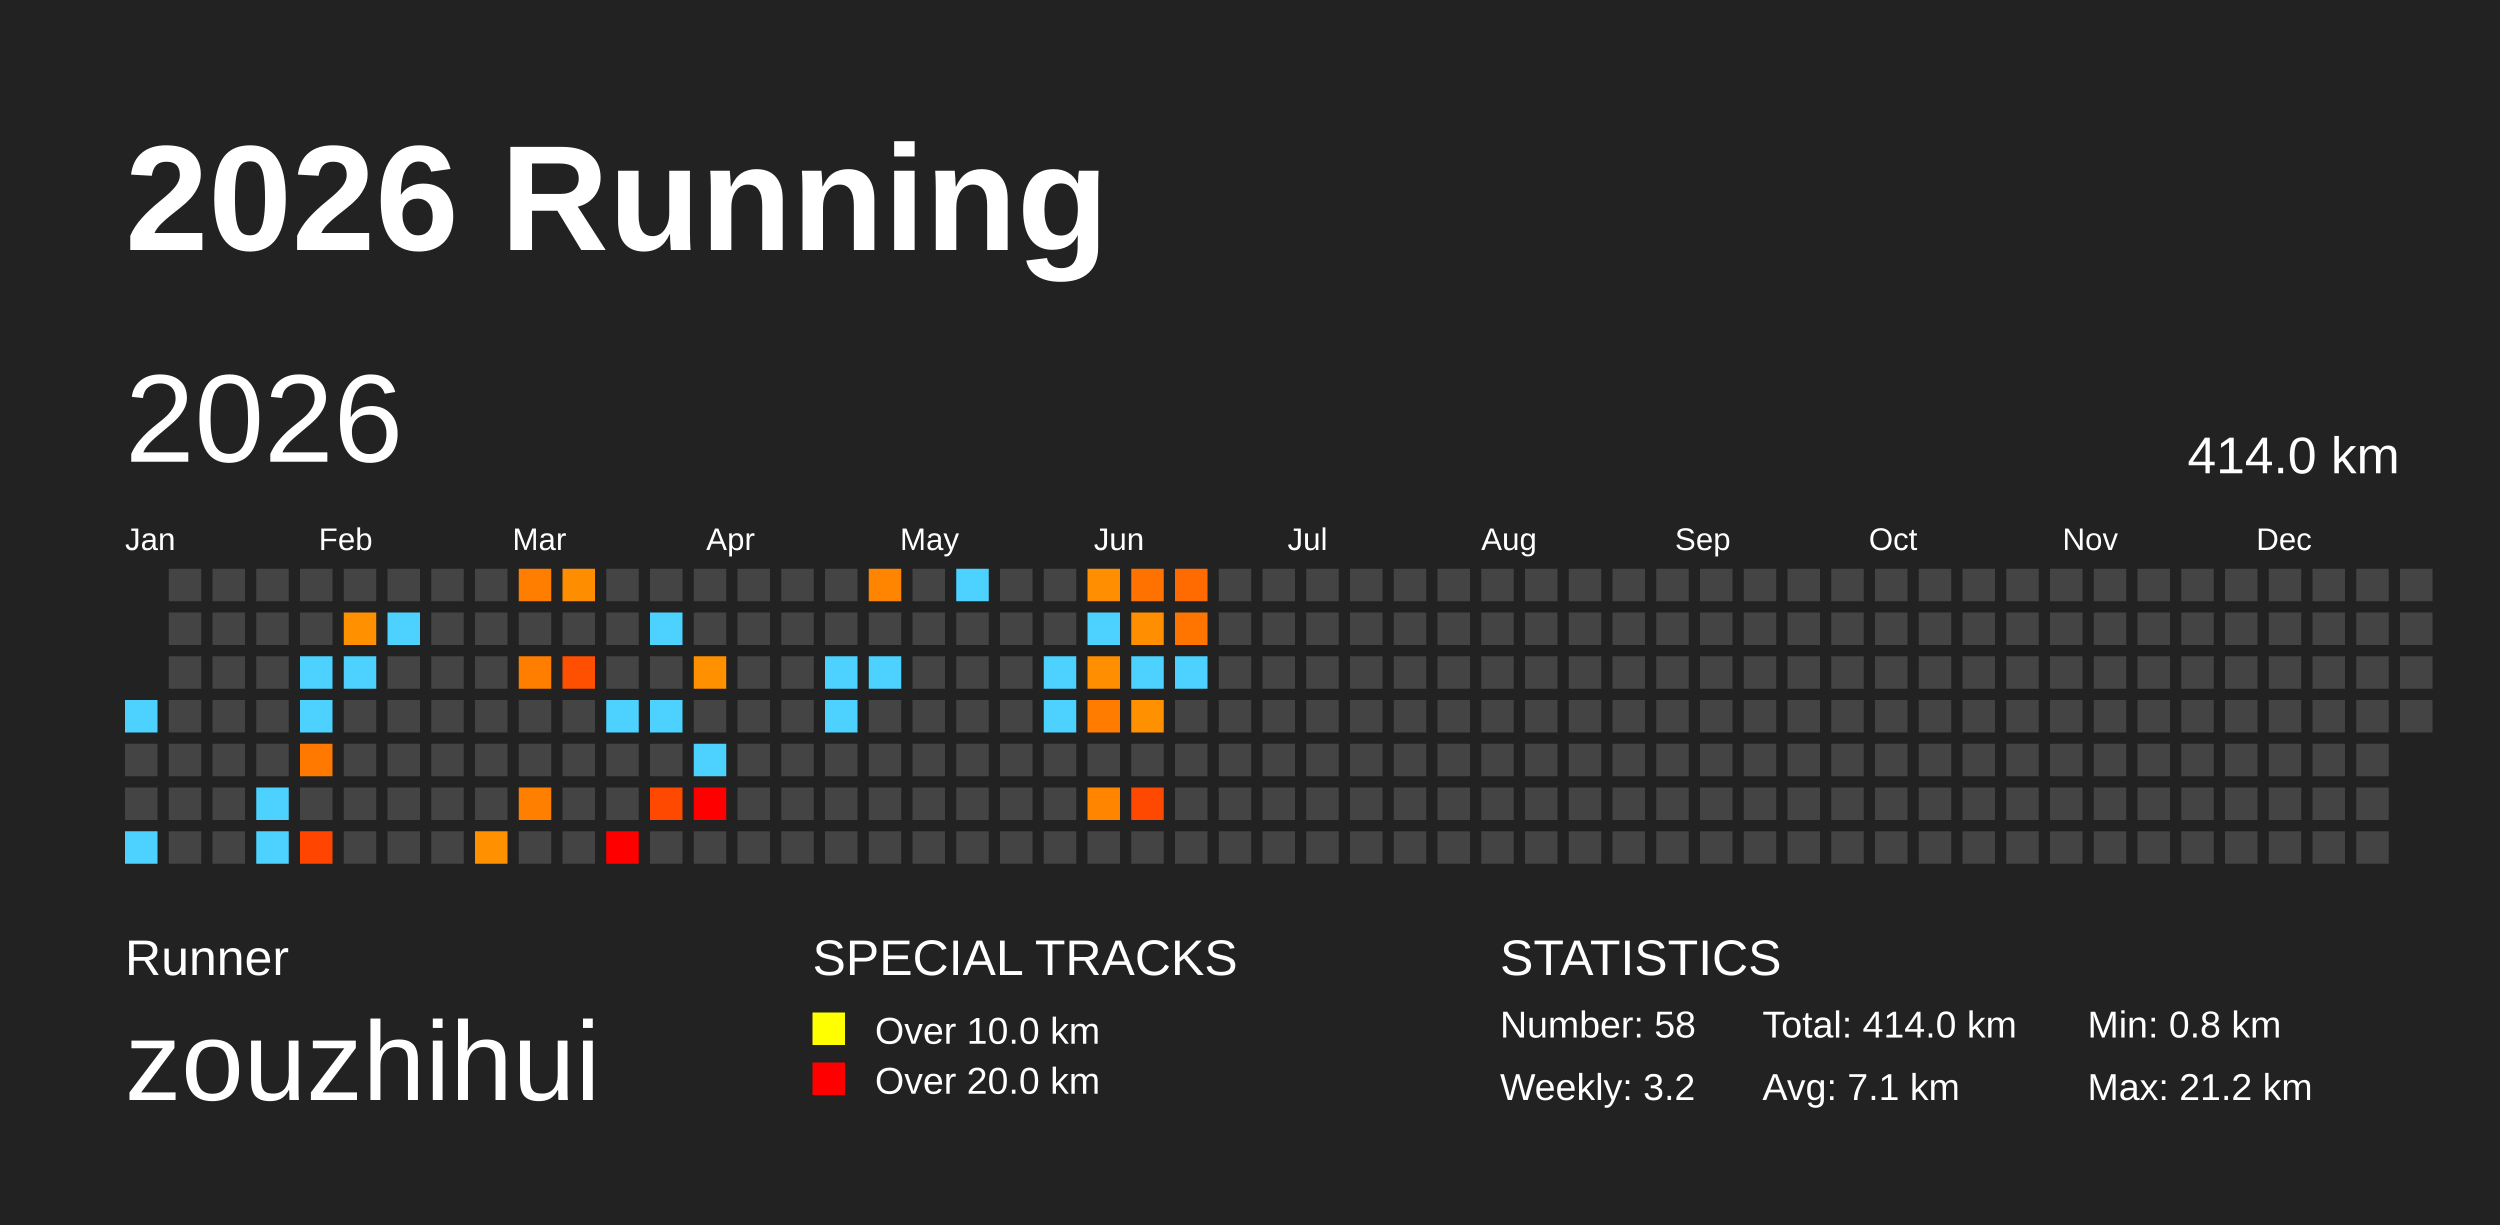
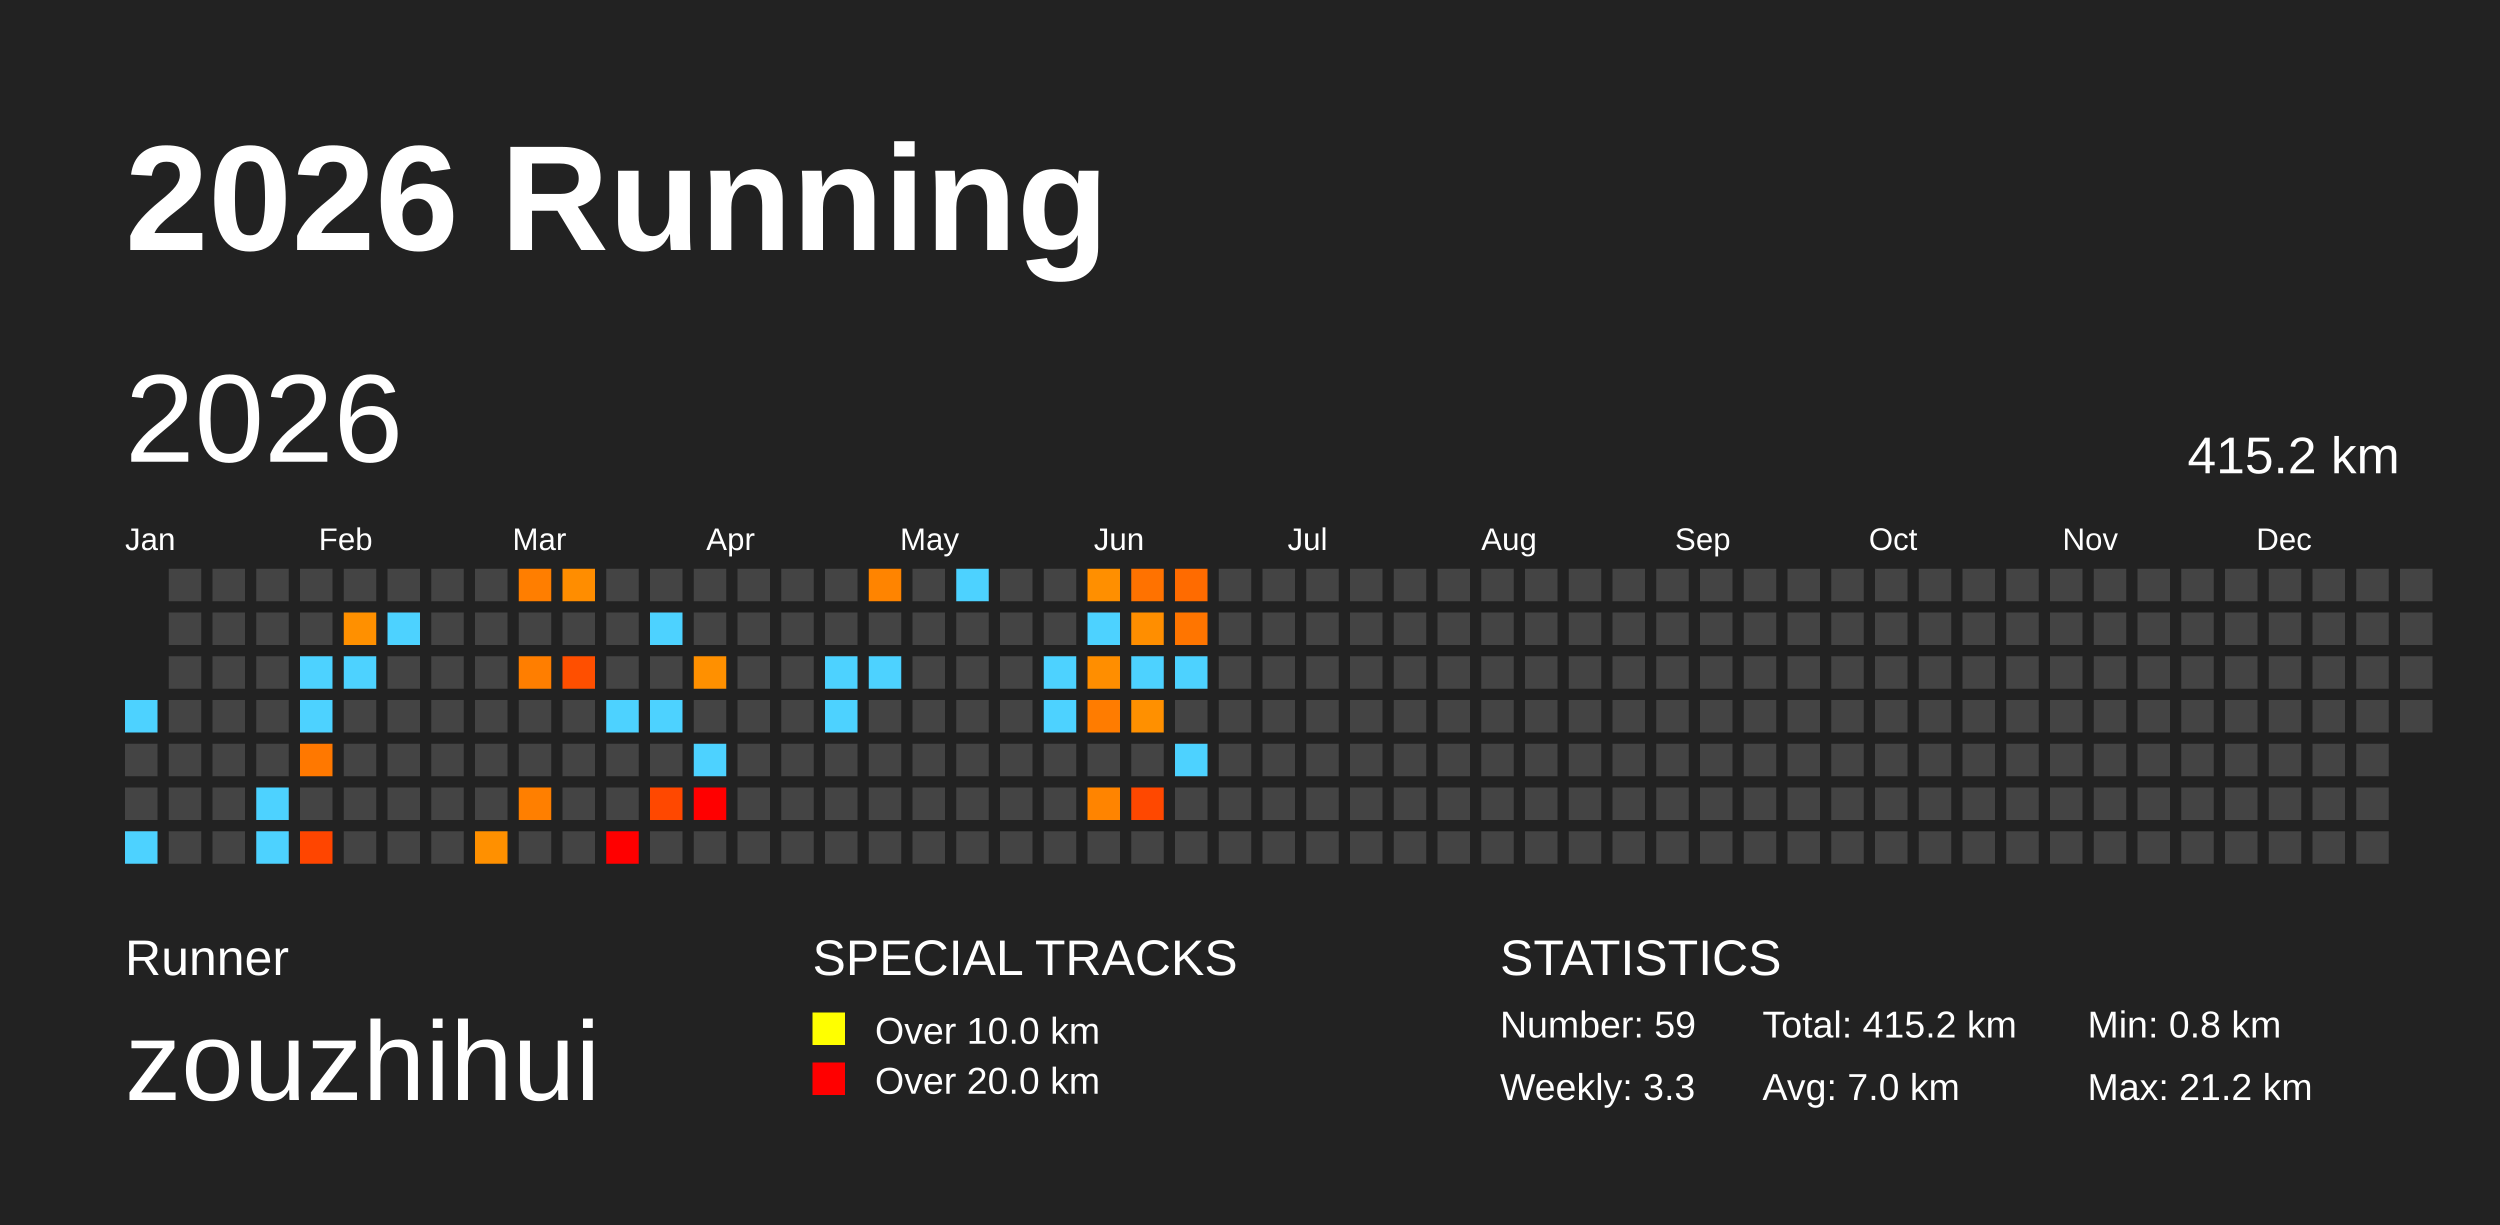
<svg xmlns="http://www.w3.org/2000/svg" baseProfile="full" height="98mm" version="1.1" viewBox="0,0,200,98" width="200mm">
  <defs />
  <rect fill="#222222" height="98" width="200" x="0" y="0" />
  <text fill="#FFFFFF" style="font-size:12px; font-family:Arial; font-weight:bold;" x="10" y="20">2026 Running</text>
  <text fill="#FFFFFF" style="font-size:4px; font-family:Arial" x="10" y="78">Runner</text>
  <text fill="#FFFFFF" style="font-size:9px; font-family:Arial" x="10" y="88">zouzhihui</text>
  <text fill="#FFFFFF" style="font-size:4px; font-family:Arial" x="65" y="78">SPECIAL TRACKS</text>
  <rect fill="yellow" height="2.6" width="2.6" x="65" y="81" />
  <text fill="#FFFFFF" style="font-size:3px; font-family:Arial" x="70" y="83.5">Over 10.0 km</text>
  <rect fill="red" height="2.6" width="2.6" x="65" y="85" />
  <text fill="#FFFFFF" style="font-size:3px; font-family:Arial" x="70" y="87.5">Over 20.0 km</text>
  <text fill="#FFFFFF" style="font-size:4px; font-family:Arial" x="120" y="78">STATISTICS</text>
-   <text fill="#FFFFFF" style="font-size:3px; font-family:Arial" x="120" y="83">Number: 58</text>
-   <text fill="#FFFFFF" style="font-size:3px; font-family:Arial" x="120" y="88">Weekly: 3.2</text>
-   <text fill="#FFFFFF" style="font-size:3px; font-family:Arial" x="141" y="83">Total: 414.0 km</text>
-   <text fill="#FFFFFF" style="font-size:3px; font-family:Arial" x="141" y="88">Avg: 7.1 km</text>
+   <text fill="#FFFFFF" style="font-size:3px; font-family:Arial" x="120" y="83">Number: 59</text>
+   <text fill="#FFFFFF" style="font-size:3px; font-family:Arial" x="120" y="88">Weekly: 3.3</text>
+   <text fill="#FFFFFF" style="font-size:3px; font-family:Arial" x="141" y="83">Total: 415.2 km</text>
+   <text fill="#FFFFFF" style="font-size:3px; font-family:Arial" x="141" y="88">Avg: 7.0 km</text>
  <text fill="#FFFFFF" style="font-size:3px; font-family:Arial" x="167" y="83">Min: 0.8 km</text>
  <text fill="#FFFFFF" style="font-size:3px; font-family:Arial" x="167" y="88">Max: 21.2 km</text>
  <text dominant-baseline="hanging" fill="#FFFFFF" style="font-size:10.0px; font-family:Arial;" x="10" y="30">2026</text>
-   <text dominant-baseline="hanging" fill="#FFFFFF" style="font-size:4.125px; font-family:Arial;" x="175" y="35">414.0 km</text>
+   <text dominant-baseline="hanging" fill="#FFFFFF" style="font-size:4.125px; font-family:Arial;" x="175" y="35">415.2 km</text>
  <text fill="#FFFFFF" style="font-size:2.5px; font-family:Arial" x="10.0" y="44">Jan</text>
  <text fill="#FFFFFF" style="font-size:2.5px; font-family:Arial" x="25.5" y="44">Feb</text>
  <text fill="#FFFFFF" style="font-size:2.5px; font-family:Arial" x="41.0" y="44">Mar</text>
  <text fill="#FFFFFF" style="font-size:2.5px; font-family:Arial" x="56.5" y="44">Apr</text>
  <text fill="#FFFFFF" style="font-size:2.5px; font-family:Arial" x="72.0" y="44">May</text>
  <text fill="#FFFFFF" style="font-size:2.5px; font-family:Arial" x="87.5" y="44">Jun</text>
  <text fill="#FFFFFF" style="font-size:2.5px; font-family:Arial" x="103.0" y="44">Jul</text>
  <text fill="#FFFFFF" style="font-size:2.5px; font-family:Arial" x="118.5" y="44">Aug</text>
  <text fill="#FFFFFF" style="font-size:2.5px; font-family:Arial" x="134.0" y="44">Sep</text>
  <text fill="#FFFFFF" style="font-size:2.5px; font-family:Arial" x="149.5" y="44">Oct</text>
  <text fill="#FFFFFF" style="font-size:2.5px; font-family:Arial" x="165.0" y="44">Nov</text>
  <text fill="#FFFFFF" style="font-size:2.5px; font-family:Arial" x="180.5" y="44">Dec</text>
  <rect fill="#4dd2ff" height="2.6" width="2.6" x="10.0" y="56.0" />
  <rect fill="#444444" height="2.6" width="2.6" x="10.0" y="59.5" />
  <rect fill="#444444" height="2.6" width="2.6" x="10.0" y="63.0" />
  <rect fill="#4dd2ff" height="2.6" width="2.6" x="10.0" y="66.5" />
  <rect fill="#444444" height="2.6" width="2.6" x="13.5" y="45.5" />
  <rect fill="#444444" height="2.6" width="2.6" x="13.5" y="49.0" />
  <rect fill="#444444" height="2.6" width="2.6" x="13.5" y="52.5" />
  <rect fill="#444444" height="2.6" width="2.6" x="13.5" y="56.0" />
  <rect fill="#444444" height="2.6" width="2.6" x="13.5" y="59.5" />
  <rect fill="#444444" height="2.6" width="2.6" x="13.5" y="63.0" />
  <rect fill="#444444" height="2.6" width="2.6" x="13.5" y="66.5" />
  <rect fill="#444444" height="2.6" width="2.6" x="17.0" y="45.5" />
  <rect fill="#444444" height="2.6" width="2.6" x="17.0" y="49.0" />
  <rect fill="#444444" height="2.6" width="2.6" x="17.0" y="52.5" />
  <rect fill="#444444" height="2.6" width="2.6" x="17.0" y="56.0" />
  <rect fill="#444444" height="2.6" width="2.6" x="17.0" y="59.5" />
  <rect fill="#444444" height="2.6" width="2.6" x="17.0" y="63.0" />
  <rect fill="#444444" height="2.6" width="2.6" x="17.0" y="66.5" />
  <rect fill="#444444" height="2.6" width="2.6" x="20.5" y="45.5" />
  <rect fill="#444444" height="2.6" width="2.6" x="20.5" y="49.0" />
  <rect fill="#444444" height="2.6" width="2.6" x="20.5" y="52.5" />
  <rect fill="#444444" height="2.6" width="2.6" x="20.5" y="56.0" />
  <rect fill="#444444" height="2.6" width="2.6" x="20.5" y="59.5" />
  <rect fill="#4dd2ff" height="2.6" width="2.6" x="20.5" y="63.0" />
  <rect fill="#4dd2ff" height="2.6" width="2.6" x="20.5" y="66.5" />
  <rect fill="#444444" height="2.6" width="2.6" x="24.0" y="45.5" />
  <rect fill="#444444" height="2.6" width="2.6" x="24.0" y="49.0" />
  <rect fill="#4dd2ff" height="2.6" width="2.6" x="24.0" y="52.5" />
  <rect fill="#4dd2ff" height="2.6" width="2.6" x="24.0" y="56.0" />
  <rect fill="#ff7800" height="2.6" width="2.6" x="24.0" y="59.5" />
  <rect fill="#444444" height="2.6" width="2.6" x="24.0" y="63.0" />
  <rect fill="#ff4500" height="2.6" width="2.6" x="24.0" y="66.5" />
  <rect fill="#444444" height="2.6" width="2.6" x="27.5" y="45.5" />
  <rect fill="#ff9000" height="2.6" width="2.6" x="27.5" y="49.0" />
  <rect fill="#4dd2ff" height="2.6" width="2.6" x="27.5" y="52.5" />
  <rect fill="#444444" height="2.6" width="2.6" x="27.5" y="56.0" />
  <rect fill="#444444" height="2.6" width="2.6" x="27.5" y="59.5" />
  <rect fill="#444444" height="2.6" width="2.6" x="27.5" y="63.0" />
  <rect fill="#444444" height="2.6" width="2.6" x="27.5" y="66.5" />
  <rect fill="#444444" height="2.6" width="2.6" x="31.0" y="45.5" />
  <rect fill="#4dd2ff" height="2.6" width="2.6" x="31.0" y="49.0" />
  <rect fill="#444444" height="2.6" width="2.6" x="31.0" y="52.5" />
  <rect fill="#444444" height="2.6" width="2.6" x="31.0" y="56.0" />
  <rect fill="#444444" height="2.6" width="2.6" x="31.0" y="59.5" />
  <rect fill="#444444" height="2.6" width="2.6" x="31.0" y="63.0" />
  <rect fill="#444444" height="2.6" width="2.6" x="31.0" y="66.5" />
  <rect fill="#444444" height="2.6" width="2.6" x="34.5" y="45.5" />
  <rect fill="#444444" height="2.6" width="2.6" x="34.5" y="49.0" />
  <rect fill="#444444" height="2.6" width="2.6" x="34.5" y="52.5" />
  <rect fill="#444444" height="2.6" width="2.6" x="34.5" y="56.0" />
  <rect fill="#444444" height="2.6" width="2.6" x="34.5" y="59.5" />
  <rect fill="#444444" height="2.6" width="2.6" x="34.5" y="63.0" />
  <rect fill="#444444" height="2.6" width="2.6" x="34.5" y="66.5" />
  <rect fill="#444444" height="2.6" width="2.6" x="38.0" y="45.5" />
  <rect fill="#444444" height="2.6" width="2.6" x="38.0" y="49.0" />
  <rect fill="#444444" height="2.6" width="2.6" x="38.0" y="52.5" />
  <rect fill="#444444" height="2.6" width="2.6" x="38.0" y="56.0" />
  <rect fill="#444444" height="2.6" width="2.6" x="38.0" y="59.5" />
  <rect fill="#444444" height="2.6" width="2.6" x="38.0" y="63.0" />
  <rect fill="#ff9000" height="2.6" width="2.6" x="38.0" y="66.5" />
  <rect fill="#ff7e00" height="2.6" width="2.6" x="41.5" y="45.5" />
  <rect fill="#444444" height="2.6" width="2.6" x="41.5" y="49.0" />
  <rect fill="#ff7e00" height="2.6" width="2.6" x="41.5" y="52.5" />
  <rect fill="#444444" height="2.6" width="2.6" x="41.5" y="56.0" />
  <rect fill="#444444" height="2.6" width="2.6" x="41.5" y="59.5" />
  <rect fill="#ff7f00" height="2.6" width="2.6" x="41.5" y="63.0" />
  <rect fill="#444444" height="2.6" width="2.6" x="41.5" y="66.5" />
  <rect fill="#ff8d00" height="2.6" width="2.6" x="45.0" y="45.5" />
  <rect fill="#444444" height="2.6" width="2.6" x="45.0" y="49.0" />
  <rect fill="#ff4f00" height="2.6" width="2.6" x="45.0" y="52.5" />
  <rect fill="#444444" height="2.6" width="2.6" x="45.0" y="56.0" />
  <rect fill="#444444" height="2.6" width="2.6" x="45.0" y="59.5" />
  <rect fill="#444444" height="2.6" width="2.6" x="45.0" y="63.0" />
  <rect fill="#444444" height="2.6" width="2.6" x="45.0" y="66.5" />
  <rect fill="#444444" height="2.6" width="2.6" x="48.5" y="45.5" />
  <rect fill="#444444" height="2.6" width="2.6" x="48.5" y="49.0" />
  <rect fill="#444444" height="2.6" width="2.6" x="48.5" y="52.5" />
  <rect fill="#4dd2ff" height="2.6" width="2.6" x="48.5" y="56.0" />
  <rect fill="#444444" height="2.6" width="2.6" x="48.5" y="59.5" />
  <rect fill="#444444" height="2.6" width="2.6" x="48.5" y="63.0" />
  <rect fill="red" height="2.6" width="2.6" x="48.5" y="66.5" />
  <rect fill="#444444" height="2.6" width="2.6" x="52.0" y="45.5" />
  <rect fill="#4dd2ff" height="2.6" width="2.6" x="52.0" y="49.0" />
  <rect fill="#444444" height="2.6" width="2.6" x="52.0" y="52.5" />
  <rect fill="#4dd2ff" height="2.6" width="2.6" x="52.0" y="56.0" />
  <rect fill="#444444" height="2.6" width="2.6" x="52.0" y="59.5" />
  <rect fill="#ff4800" height="2.6" width="2.6" x="52.0" y="63.0" />
  <rect fill="#444444" height="2.6" width="2.6" x="52.0" y="66.5" />
  <rect fill="#444444" height="2.6" width="2.6" x="55.5" y="45.5" />
  <rect fill="#444444" height="2.6" width="2.6" x="55.5" y="49.0" />
  <rect fill="#ff9000" height="2.6" width="2.6" x="55.5" y="52.5" />
  <rect fill="#444444" height="2.6" width="2.6" x="55.5" y="56.0" />
  <rect fill="#4dd2ff" height="2.6" width="2.6" x="55.5" y="59.5" />
  <rect fill="red" height="2.6" width="2.6" x="55.5" y="63.0" />
  <rect fill="#444444" height="2.6" width="2.6" x="55.5" y="66.5" />
  <rect fill="#444444" height="2.6" width="2.6" x="59.0" y="45.5" />
  <rect fill="#444444" height="2.6" width="2.6" x="59.0" y="49.0" />
  <rect fill="#444444" height="2.6" width="2.6" x="59.0" y="52.5" />
  <rect fill="#444444" height="2.6" width="2.6" x="59.0" y="56.0" />
  <rect fill="#444444" height="2.6" width="2.6" x="59.0" y="59.5" />
  <rect fill="#444444" height="2.6" width="2.6" x="59.0" y="63.0" />
  <rect fill="#444444" height="2.6" width="2.6" x="59.0" y="66.5" />
  <rect fill="#444444" height="2.6" width="2.6" x="62.5" y="45.5" />
  <rect fill="#444444" height="2.6" width="2.6" x="62.5" y="49.0" />
  <rect fill="#444444" height="2.6" width="2.6" x="62.5" y="52.5" />
  <rect fill="#444444" height="2.6" width="2.6" x="62.5" y="56.0" />
  <rect fill="#444444" height="2.6" width="2.6" x="62.5" y="59.5" />
  <rect fill="#444444" height="2.6" width="2.6" x="62.5" y="63.0" />
  <rect fill="#444444" height="2.6" width="2.6" x="62.5" y="66.5" />
  <rect fill="#444444" height="2.6" width="2.6" x="66.0" y="45.5" />
  <rect fill="#444444" height="2.6" width="2.6" x="66.0" y="49.0" />
  <rect fill="#4dd2ff" height="2.6" width="2.6" x="66.0" y="52.5" />
  <rect fill="#4dd2ff" height="2.6" width="2.6" x="66.0" y="56.0" />
  <rect fill="#444444" height="2.6" width="2.6" x="66.0" y="59.5" />
  <rect fill="#444444" height="2.6" width="2.6" x="66.0" y="63.0" />
  <rect fill="#444444" height="2.6" width="2.6" x="66.0" y="66.5" />
  <rect fill="#ff8400" height="2.6" width="2.6" x="69.5" y="45.5" />
  <rect fill="#444444" height="2.6" width="2.6" x="69.5" y="49.0" />
  <rect fill="#4dd2ff" height="2.6" width="2.6" x="69.5" y="52.5" />
  <rect fill="#444444" height="2.6" width="2.6" x="69.5" y="56.0" />
  <rect fill="#444444" height="2.6" width="2.6" x="69.5" y="59.5" />
  <rect fill="#444444" height="2.6" width="2.6" x="69.5" y="63.0" />
  <rect fill="#444444" height="2.6" width="2.6" x="69.5" y="66.5" />
  <rect fill="#444444" height="2.6" width="2.6" x="73.0" y="45.5" />
  <rect fill="#444444" height="2.6" width="2.6" x="73.0" y="49.0" />
  <rect fill="#444444" height="2.6" width="2.6" x="73.0" y="52.5" />
  <rect fill="#444444" height="2.6" width="2.6" x="73.0" y="56.0" />
  <rect fill="#444444" height="2.6" width="2.6" x="73.0" y="59.5" />
  <rect fill="#444444" height="2.6" width="2.6" x="73.0" y="63.0" />
  <rect fill="#444444" height="2.6" width="2.6" x="73.0" y="66.5" />
  <rect fill="#4dd2ff" height="2.6" width="2.6" x="76.5" y="45.5" />
  <rect fill="#444444" height="2.6" width="2.6" x="76.5" y="49.0" />
  <rect fill="#444444" height="2.6" width="2.6" x="76.5" y="52.5" />
  <rect fill="#444444" height="2.6" width="2.6" x="76.5" y="56.0" />
  <rect fill="#444444" height="2.6" width="2.6" x="76.5" y="59.5" />
  <rect fill="#444444" height="2.6" width="2.6" x="76.5" y="63.0" />
  <rect fill="#444444" height="2.6" width="2.6" x="76.5" y="66.5" />
  <rect fill="#444444" height="2.6" width="2.6" x="80.0" y="45.5" />
  <rect fill="#444444" height="2.6" width="2.6" x="80.0" y="49.0" />
  <rect fill="#444444" height="2.6" width="2.6" x="80.0" y="52.5" />
  <rect fill="#444444" height="2.6" width="2.6" x="80.0" y="56.0" />
  <rect fill="#444444" height="2.6" width="2.6" x="80.0" y="59.5" />
  <rect fill="#444444" height="2.6" width="2.6" x="80.0" y="63.0" />
  <rect fill="#444444" height="2.6" width="2.6" x="80.0" y="66.5" />
  <rect fill="#444444" height="2.6" width="2.6" x="83.5" y="45.5" />
  <rect fill="#444444" height="2.6" width="2.6" x="83.5" y="49.0" />
  <rect fill="#4dd2ff" height="2.6" width="2.6" x="83.5" y="52.5" />
  <rect fill="#4dd2ff" height="2.6" width="2.6" x="83.5" y="56.0" />
  <rect fill="#444444" height="2.6" width="2.6" x="83.5" y="59.5" />
  <rect fill="#444444" height="2.6" width="2.6" x="83.5" y="63.0" />
  <rect fill="#444444" height="2.6" width="2.6" x="83.5" y="66.5" />
  <rect fill="#ff8f00" height="2.6" width="2.6" x="87.0" y="45.5" />
  <rect fill="#4dd2ff" height="2.6" width="2.6" x="87.0" y="49.0" />
  <rect fill="#ff8e00" height="2.6" width="2.6" x="87.0" y="52.5" />
  <rect fill="#ff7c00" height="2.6" width="2.6" x="87.0" y="56.0" />
  <rect fill="#444444" height="2.6" width="2.6" x="87.0" y="59.5" />
  <rect fill="#ff8400" height="2.6" width="2.6" x="87.0" y="63.0" />
  <rect fill="#444444" height="2.6" width="2.6" x="87.0" y="66.5" />
  <rect fill="#ff7200" height="2.6" width="2.6" x="90.5" y="45.5" />
  <rect fill="#ff8e00" height="2.6" width="2.6" x="90.5" y="49.0" />
  <rect fill="#4dd2ff" height="2.6" width="2.6" x="90.5" y="52.5" />
  <rect fill="#ff9000" height="2.6" width="2.6" x="90.5" y="56.0" />
  <rect fill="#444444" height="2.6" width="2.6" x="90.5" y="59.5" />
  <rect fill="#ff4800" height="2.6" width="2.6" x="90.5" y="63.0" />
  <rect fill="#444444" height="2.6" width="2.6" x="90.5" y="66.5" />
  <rect fill="#ff6b00" height="2.6" width="2.6" x="94.0" y="45.5" />
  <rect fill="#ff7500" height="2.6" width="2.6" x="94.0" y="49.0" />
  <rect fill="#4dd2ff" height="2.6" width="2.6" x="94.0" y="52.5" />
  <rect fill="#444444" height="2.6" width="2.6" x="94.0" y="56.0" />
-   <rect fill="#444444" height="2.6" width="2.6" x="94.0" y="59.5" />
+   <rect fill="#4dd2ff" height="2.6" width="2.6" x="94.0" y="59.5" />
  <rect fill="#444444" height="2.6" width="2.6" x="94.0" y="63.0" />
  <rect fill="#444444" height="2.6" width="2.6" x="94.0" y="66.5" />
  <rect fill="#444444" height="2.6" width="2.6" x="97.5" y="45.5" />
  <rect fill="#444444" height="2.6" width="2.6" x="97.5" y="49.0" />
  <rect fill="#444444" height="2.6" width="2.6" x="97.5" y="52.5" />
  <rect fill="#444444" height="2.6" width="2.6" x="97.5" y="56.0" />
  <rect fill="#444444" height="2.6" width="2.6" x="97.5" y="59.5" />
  <rect fill="#444444" height="2.6" width="2.6" x="97.5" y="63.0" />
  <rect fill="#444444" height="2.6" width="2.6" x="97.5" y="66.5" />
  <rect fill="#444444" height="2.6" width="2.6" x="101.0" y="45.5" />
  <rect fill="#444444" height="2.6" width="2.6" x="101.0" y="49.0" />
  <rect fill="#444444" height="2.6" width="2.6" x="101.0" y="52.5" />
  <rect fill="#444444" height="2.6" width="2.6" x="101.0" y="56.0" />
  <rect fill="#444444" height="2.6" width="2.6" x="101.0" y="59.5" />
  <rect fill="#444444" height="2.6" width="2.6" x="101.0" y="63.0" />
  <rect fill="#444444" height="2.6" width="2.6" x="101.0" y="66.5" />
  <rect fill="#444444" height="2.6" width="2.6" x="104.5" y="45.5" />
  <rect fill="#444444" height="2.6" width="2.6" x="104.5" y="49.0" />
  <rect fill="#444444" height="2.6" width="2.6" x="104.5" y="52.5" />
  <rect fill="#444444" height="2.6" width="2.6" x="104.5" y="56.0" />
  <rect fill="#444444" height="2.6" width="2.6" x="104.5" y="59.5" />
  <rect fill="#444444" height="2.6" width="2.6" x="104.5" y="63.0" />
  <rect fill="#444444" height="2.6" width="2.6" x="104.5" y="66.5" />
  <rect fill="#444444" height="2.6" width="2.6" x="108.0" y="45.5" />
  <rect fill="#444444" height="2.6" width="2.6" x="108.0" y="49.0" />
  <rect fill="#444444" height="2.6" width="2.6" x="108.0" y="52.5" />
  <rect fill="#444444" height="2.6" width="2.6" x="108.0" y="56.0" />
  <rect fill="#444444" height="2.6" width="2.6" x="108.0" y="59.5" />
  <rect fill="#444444" height="2.6" width="2.6" x="108.0" y="63.0" />
  <rect fill="#444444" height="2.6" width="2.6" x="108.0" y="66.5" />
  <rect fill="#444444" height="2.6" width="2.6" x="111.5" y="45.5" />
  <rect fill="#444444" height="2.6" width="2.6" x="111.5" y="49.0" />
  <rect fill="#444444" height="2.6" width="2.6" x="111.5" y="52.5" />
  <rect fill="#444444" height="2.6" width="2.6" x="111.5" y="56.0" />
  <rect fill="#444444" height="2.6" width="2.6" x="111.5" y="59.5" />
  <rect fill="#444444" height="2.6" width="2.6" x="111.5" y="63.0" />
  <rect fill="#444444" height="2.6" width="2.6" x="111.5" y="66.5" />
  <rect fill="#444444" height="2.6" width="2.6" x="115.0" y="45.5" />
  <rect fill="#444444" height="2.6" width="2.6" x="115.0" y="49.0" />
  <rect fill="#444444" height="2.6" width="2.6" x="115.0" y="52.5" />
  <rect fill="#444444" height="2.6" width="2.6" x="115.0" y="56.0" />
  <rect fill="#444444" height="2.6" width="2.6" x="115.0" y="59.5" />
  <rect fill="#444444" height="2.6" width="2.6" x="115.0" y="63.0" />
  <rect fill="#444444" height="2.6" width="2.6" x="115.0" y="66.5" />
  <rect fill="#444444" height="2.6" width="2.6" x="118.5" y="45.5" />
  <rect fill="#444444" height="2.6" width="2.6" x="118.5" y="49.0" />
  <rect fill="#444444" height="2.6" width="2.6" x="118.5" y="52.5" />
  <rect fill="#444444" height="2.6" width="2.6" x="118.5" y="56.0" />
  <rect fill="#444444" height="2.6" width="2.6" x="118.5" y="59.5" />
  <rect fill="#444444" height="2.6" width="2.6" x="118.5" y="63.0" />
  <rect fill="#444444" height="2.6" width="2.6" x="118.5" y="66.5" />
  <rect fill="#444444" height="2.6" width="2.6" x="122.0" y="45.5" />
  <rect fill="#444444" height="2.6" width="2.6" x="122.0" y="49.0" />
  <rect fill="#444444" height="2.6" width="2.6" x="122.0" y="52.5" />
  <rect fill="#444444" height="2.6" width="2.6" x="122.0" y="56.0" />
  <rect fill="#444444" height="2.6" width="2.6" x="122.0" y="59.5" />
  <rect fill="#444444" height="2.6" width="2.6" x="122.0" y="63.0" />
  <rect fill="#444444" height="2.6" width="2.6" x="122.0" y="66.5" />
  <rect fill="#444444" height="2.6" width="2.6" x="125.5" y="45.5" />
  <rect fill="#444444" height="2.6" width="2.6" x="125.5" y="49.0" />
  <rect fill="#444444" height="2.6" width="2.6" x="125.5" y="52.5" />
  <rect fill="#444444" height="2.6" width="2.6" x="125.5" y="56.0" />
  <rect fill="#444444" height="2.6" width="2.6" x="125.5" y="59.5" />
  <rect fill="#444444" height="2.6" width="2.6" x="125.5" y="63.0" />
  <rect fill="#444444" height="2.6" width="2.6" x="125.5" y="66.5" />
  <rect fill="#444444" height="2.6" width="2.6" x="129.0" y="45.5" />
  <rect fill="#444444" height="2.6" width="2.6" x="129.0" y="49.0" />
  <rect fill="#444444" height="2.6" width="2.6" x="129.0" y="52.5" />
  <rect fill="#444444" height="2.6" width="2.6" x="129.0" y="56.0" />
  <rect fill="#444444" height="2.6" width="2.6" x="129.0" y="59.5" />
  <rect fill="#444444" height="2.6" width="2.6" x="129.0" y="63.0" />
  <rect fill="#444444" height="2.6" width="2.6" x="129.0" y="66.5" />
  <rect fill="#444444" height="2.6" width="2.6" x="132.5" y="45.5" />
  <rect fill="#444444" height="2.6" width="2.6" x="132.5" y="49.0" />
  <rect fill="#444444" height="2.6" width="2.6" x="132.5" y="52.5" />
  <rect fill="#444444" height="2.6" width="2.6" x="132.5" y="56.0" />
  <rect fill="#444444" height="2.6" width="2.6" x="132.5" y="59.5" />
  <rect fill="#444444" height="2.6" width="2.6" x="132.5" y="63.0" />
  <rect fill="#444444" height="2.6" width="2.6" x="132.5" y="66.5" />
  <rect fill="#444444" height="2.6" width="2.6" x="136.0" y="45.5" />
  <rect fill="#444444" height="2.6" width="2.6" x="136.0" y="49.0" />
  <rect fill="#444444" height="2.6" width="2.6" x="136.0" y="52.5" />
  <rect fill="#444444" height="2.6" width="2.6" x="136.0" y="56.0" />
  <rect fill="#444444" height="2.6" width="2.6" x="136.0" y="59.5" />
  <rect fill="#444444" height="2.6" width="2.6" x="136.0" y="63.0" />
  <rect fill="#444444" height="2.6" width="2.6" x="136.0" y="66.5" />
  <rect fill="#444444" height="2.6" width="2.6" x="139.5" y="45.5" />
  <rect fill="#444444" height="2.6" width="2.6" x="139.5" y="49.0" />
  <rect fill="#444444" height="2.6" width="2.6" x="139.5" y="52.5" />
  <rect fill="#444444" height="2.6" width="2.6" x="139.5" y="56.0" />
  <rect fill="#444444" height="2.6" width="2.6" x="139.5" y="59.5" />
  <rect fill="#444444" height="2.6" width="2.6" x="139.5" y="63.0" />
  <rect fill="#444444" height="2.6" width="2.6" x="139.5" y="66.5" />
  <rect fill="#444444" height="2.6" width="2.6" x="143.0" y="45.5" />
  <rect fill="#444444" height="2.6" width="2.6" x="143.0" y="49.0" />
  <rect fill="#444444" height="2.6" width="2.6" x="143.0" y="52.5" />
  <rect fill="#444444" height="2.6" width="2.6" x="143.0" y="56.0" />
  <rect fill="#444444" height="2.6" width="2.6" x="143.0" y="59.5" />
  <rect fill="#444444" height="2.6" width="2.6" x="143.0" y="63.0" />
  <rect fill="#444444" height="2.6" width="2.6" x="143.0" y="66.5" />
  <rect fill="#444444" height="2.6" width="2.6" x="146.5" y="45.5" />
  <rect fill="#444444" height="2.6" width="2.6" x="146.5" y="49.0" />
  <rect fill="#444444" height="2.6" width="2.6" x="146.5" y="52.5" />
  <rect fill="#444444" height="2.6" width="2.6" x="146.5" y="56.0" />
  <rect fill="#444444" height="2.6" width="2.6" x="146.5" y="59.5" />
  <rect fill="#444444" height="2.6" width="2.6" x="146.5" y="63.0" />
  <rect fill="#444444" height="2.6" width="2.6" x="146.5" y="66.5" />
  <rect fill="#444444" height="2.6" width="2.6" x="150.0" y="45.5" />
  <rect fill="#444444" height="2.6" width="2.6" x="150.0" y="49.0" />
  <rect fill="#444444" height="2.6" width="2.6" x="150.0" y="52.5" />
  <rect fill="#444444" height="2.6" width="2.6" x="150.0" y="56.0" />
  <rect fill="#444444" height="2.6" width="2.6" x="150.0" y="59.5" />
  <rect fill="#444444" height="2.6" width="2.6" x="150.0" y="63.0" />
  <rect fill="#444444" height="2.6" width="2.6" x="150.0" y="66.5" />
  <rect fill="#444444" height="2.6" width="2.6" x="153.5" y="45.5" />
  <rect fill="#444444" height="2.6" width="2.6" x="153.5" y="49.0" />
  <rect fill="#444444" height="2.6" width="2.6" x="153.5" y="52.5" />
  <rect fill="#444444" height="2.6" width="2.6" x="153.5" y="56.0" />
  <rect fill="#444444" height="2.6" width="2.6" x="153.5" y="59.5" />
  <rect fill="#444444" height="2.6" width="2.6" x="153.5" y="63.0" />
  <rect fill="#444444" height="2.6" width="2.6" x="153.5" y="66.5" />
  <rect fill="#444444" height="2.6" width="2.6" x="157.0" y="45.5" />
  <rect fill="#444444" height="2.6" width="2.6" x="157.0" y="49.0" />
  <rect fill="#444444" height="2.6" width="2.6" x="157.0" y="52.5" />
  <rect fill="#444444" height="2.6" width="2.6" x="157.0" y="56.0" />
  <rect fill="#444444" height="2.6" width="2.6" x="157.0" y="59.5" />
  <rect fill="#444444" height="2.6" width="2.6" x="157.0" y="63.0" />
  <rect fill="#444444" height="2.6" width="2.6" x="157.0" y="66.5" />
  <rect fill="#444444" height="2.6" width="2.6" x="160.5" y="45.5" />
  <rect fill="#444444" height="2.6" width="2.6" x="160.5" y="49.0" />
  <rect fill="#444444" height="2.6" width="2.6" x="160.5" y="52.5" />
  <rect fill="#444444" height="2.6" width="2.6" x="160.5" y="56.0" />
  <rect fill="#444444" height="2.6" width="2.6" x="160.5" y="59.5" />
  <rect fill="#444444" height="2.6" width="2.6" x="160.5" y="63.0" />
  <rect fill="#444444" height="2.6" width="2.6" x="160.5" y="66.5" />
  <rect fill="#444444" height="2.6" width="2.6" x="164.0" y="45.5" />
  <rect fill="#444444" height="2.6" width="2.6" x="164.0" y="49.0" />
  <rect fill="#444444" height="2.6" width="2.6" x="164.0" y="52.5" />
  <rect fill="#444444" height="2.6" width="2.6" x="164.0" y="56.0" />
  <rect fill="#444444" height="2.6" width="2.6" x="164.0" y="59.5" />
  <rect fill="#444444" height="2.6" width="2.6" x="164.0" y="63.0" />
  <rect fill="#444444" height="2.6" width="2.6" x="164.0" y="66.5" />
  <rect fill="#444444" height="2.6" width="2.6" x="167.5" y="45.5" />
  <rect fill="#444444" height="2.6" width="2.6" x="167.5" y="49.0" />
  <rect fill="#444444" height="2.6" width="2.6" x="167.5" y="52.5" />
  <rect fill="#444444" height="2.6" width="2.6" x="167.5" y="56.0" />
  <rect fill="#444444" height="2.6" width="2.6" x="167.5" y="59.5" />
  <rect fill="#444444" height="2.6" width="2.6" x="167.5" y="63.0" />
  <rect fill="#444444" height="2.6" width="2.6" x="167.5" y="66.5" />
  <rect fill="#444444" height="2.6" width="2.6" x="171.0" y="45.5" />
  <rect fill="#444444" height="2.6" width="2.6" x="171.0" y="49.0" />
  <rect fill="#444444" height="2.6" width="2.6" x="171.0" y="52.5" />
  <rect fill="#444444" height="2.6" width="2.6" x="171.0" y="56.0" />
  <rect fill="#444444" height="2.6" width="2.6" x="171.0" y="59.5" />
  <rect fill="#444444" height="2.6" width="2.6" x="171.0" y="63.0" />
  <rect fill="#444444" height="2.6" width="2.6" x="171.0" y="66.5" />
  <rect fill="#444444" height="2.6" width="2.6" x="174.5" y="45.5" />
  <rect fill="#444444" height="2.6" width="2.6" x="174.5" y="49.0" />
  <rect fill="#444444" height="2.6" width="2.6" x="174.5" y="52.5" />
  <rect fill="#444444" height="2.6" width="2.6" x="174.5" y="56.0" />
  <rect fill="#444444" height="2.6" width="2.6" x="174.5" y="59.5" />
  <rect fill="#444444" height="2.6" width="2.6" x="174.5" y="63.0" />
  <rect fill="#444444" height="2.6" width="2.6" x="174.5" y="66.5" />
  <rect fill="#444444" height="2.6" width="2.6" x="178.0" y="45.5" />
  <rect fill="#444444" height="2.6" width="2.6" x="178.0" y="49.0" />
  <rect fill="#444444" height="2.6" width="2.6" x="178.0" y="52.5" />
  <rect fill="#444444" height="2.6" width="2.6" x="178.0" y="56.0" />
  <rect fill="#444444" height="2.6" width="2.6" x="178.0" y="59.5" />
  <rect fill="#444444" height="2.6" width="2.6" x="178.0" y="63.0" />
  <rect fill="#444444" height="2.6" width="2.6" x="178.0" y="66.5" />
  <rect fill="#444444" height="2.6" width="2.6" x="181.5" y="45.5" />
  <rect fill="#444444" height="2.6" width="2.6" x="181.5" y="49.0" />
  <rect fill="#444444" height="2.6" width="2.6" x="181.5" y="52.5" />
  <rect fill="#444444" height="2.6" width="2.6" x="181.5" y="56.0" />
  <rect fill="#444444" height="2.6" width="2.6" x="181.5" y="59.5" />
  <rect fill="#444444" height="2.6" width="2.6" x="181.5" y="63.0" />
  <rect fill="#444444" height="2.6" width="2.6" x="181.5" y="66.5" />
  <rect fill="#444444" height="2.6" width="2.6" x="185.0" y="45.5" />
  <rect fill="#444444" height="2.6" width="2.6" x="185.0" y="49.0" />
  <rect fill="#444444" height="2.6" width="2.6" x="185.0" y="52.5" />
  <rect fill="#444444" height="2.6" width="2.6" x="185.0" y="56.0" />
  <rect fill="#444444" height="2.6" width="2.6" x="185.0" y="59.5" />
  <rect fill="#444444" height="2.6" width="2.6" x="185.0" y="63.0" />
  <rect fill="#444444" height="2.6" width="2.6" x="185.0" y="66.5" />
  <rect fill="#444444" height="2.6" width="2.6" x="188.5" y="45.5" />
  <rect fill="#444444" height="2.6" width="2.6" x="188.5" y="49.0" />
  <rect fill="#444444" height="2.6" width="2.6" x="188.5" y="52.5" />
  <rect fill="#444444" height="2.6" width="2.6" x="188.5" y="56.0" />
  <rect fill="#444444" height="2.6" width="2.6" x="188.5" y="59.5" />
  <rect fill="#444444" height="2.6" width="2.6" x="188.5" y="63.0" />
  <rect fill="#444444" height="2.6" width="2.6" x="188.5" y="66.5" />
  <rect fill="#444444" height="2.6" width="2.6" x="192.0" y="45.5" />
  <rect fill="#444444" height="2.6" width="2.6" x="192.0" y="49.0" />
  <rect fill="#444444" height="2.6" width="2.6" x="192.0" y="52.5" />
  <rect fill="#444444" height="2.6" width="2.6" x="192.0" y="56.0" />
</svg>
